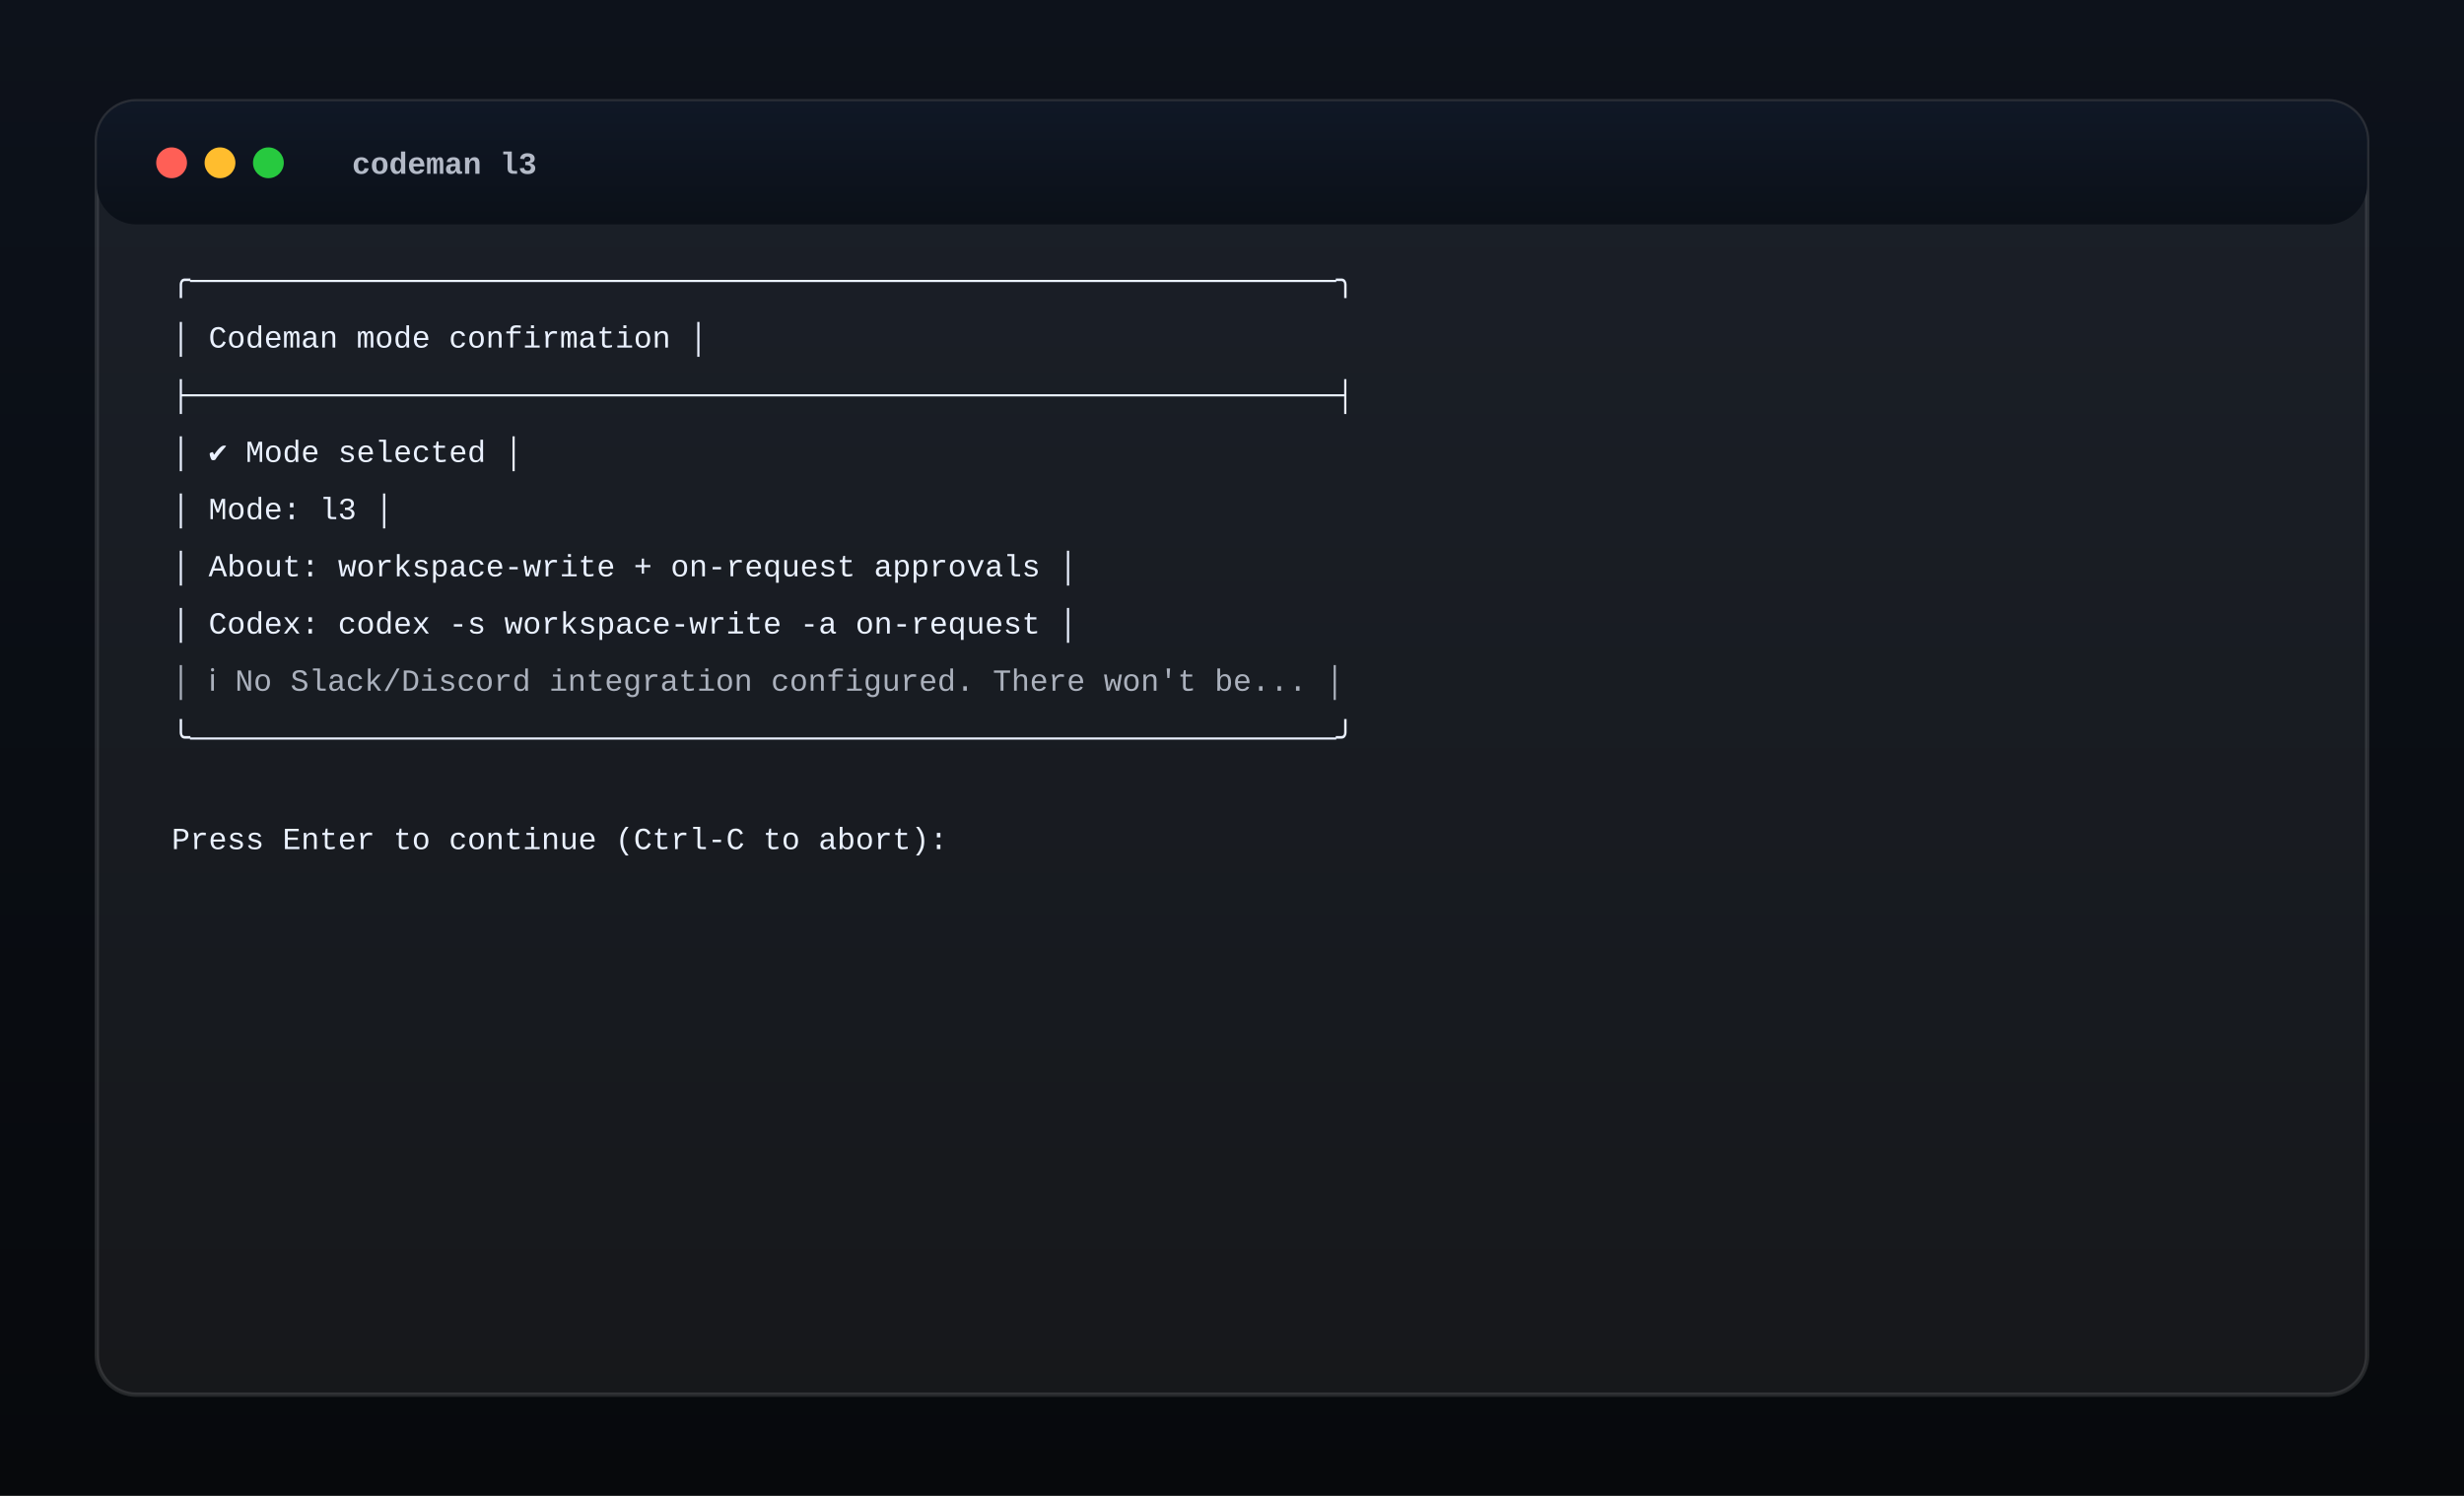
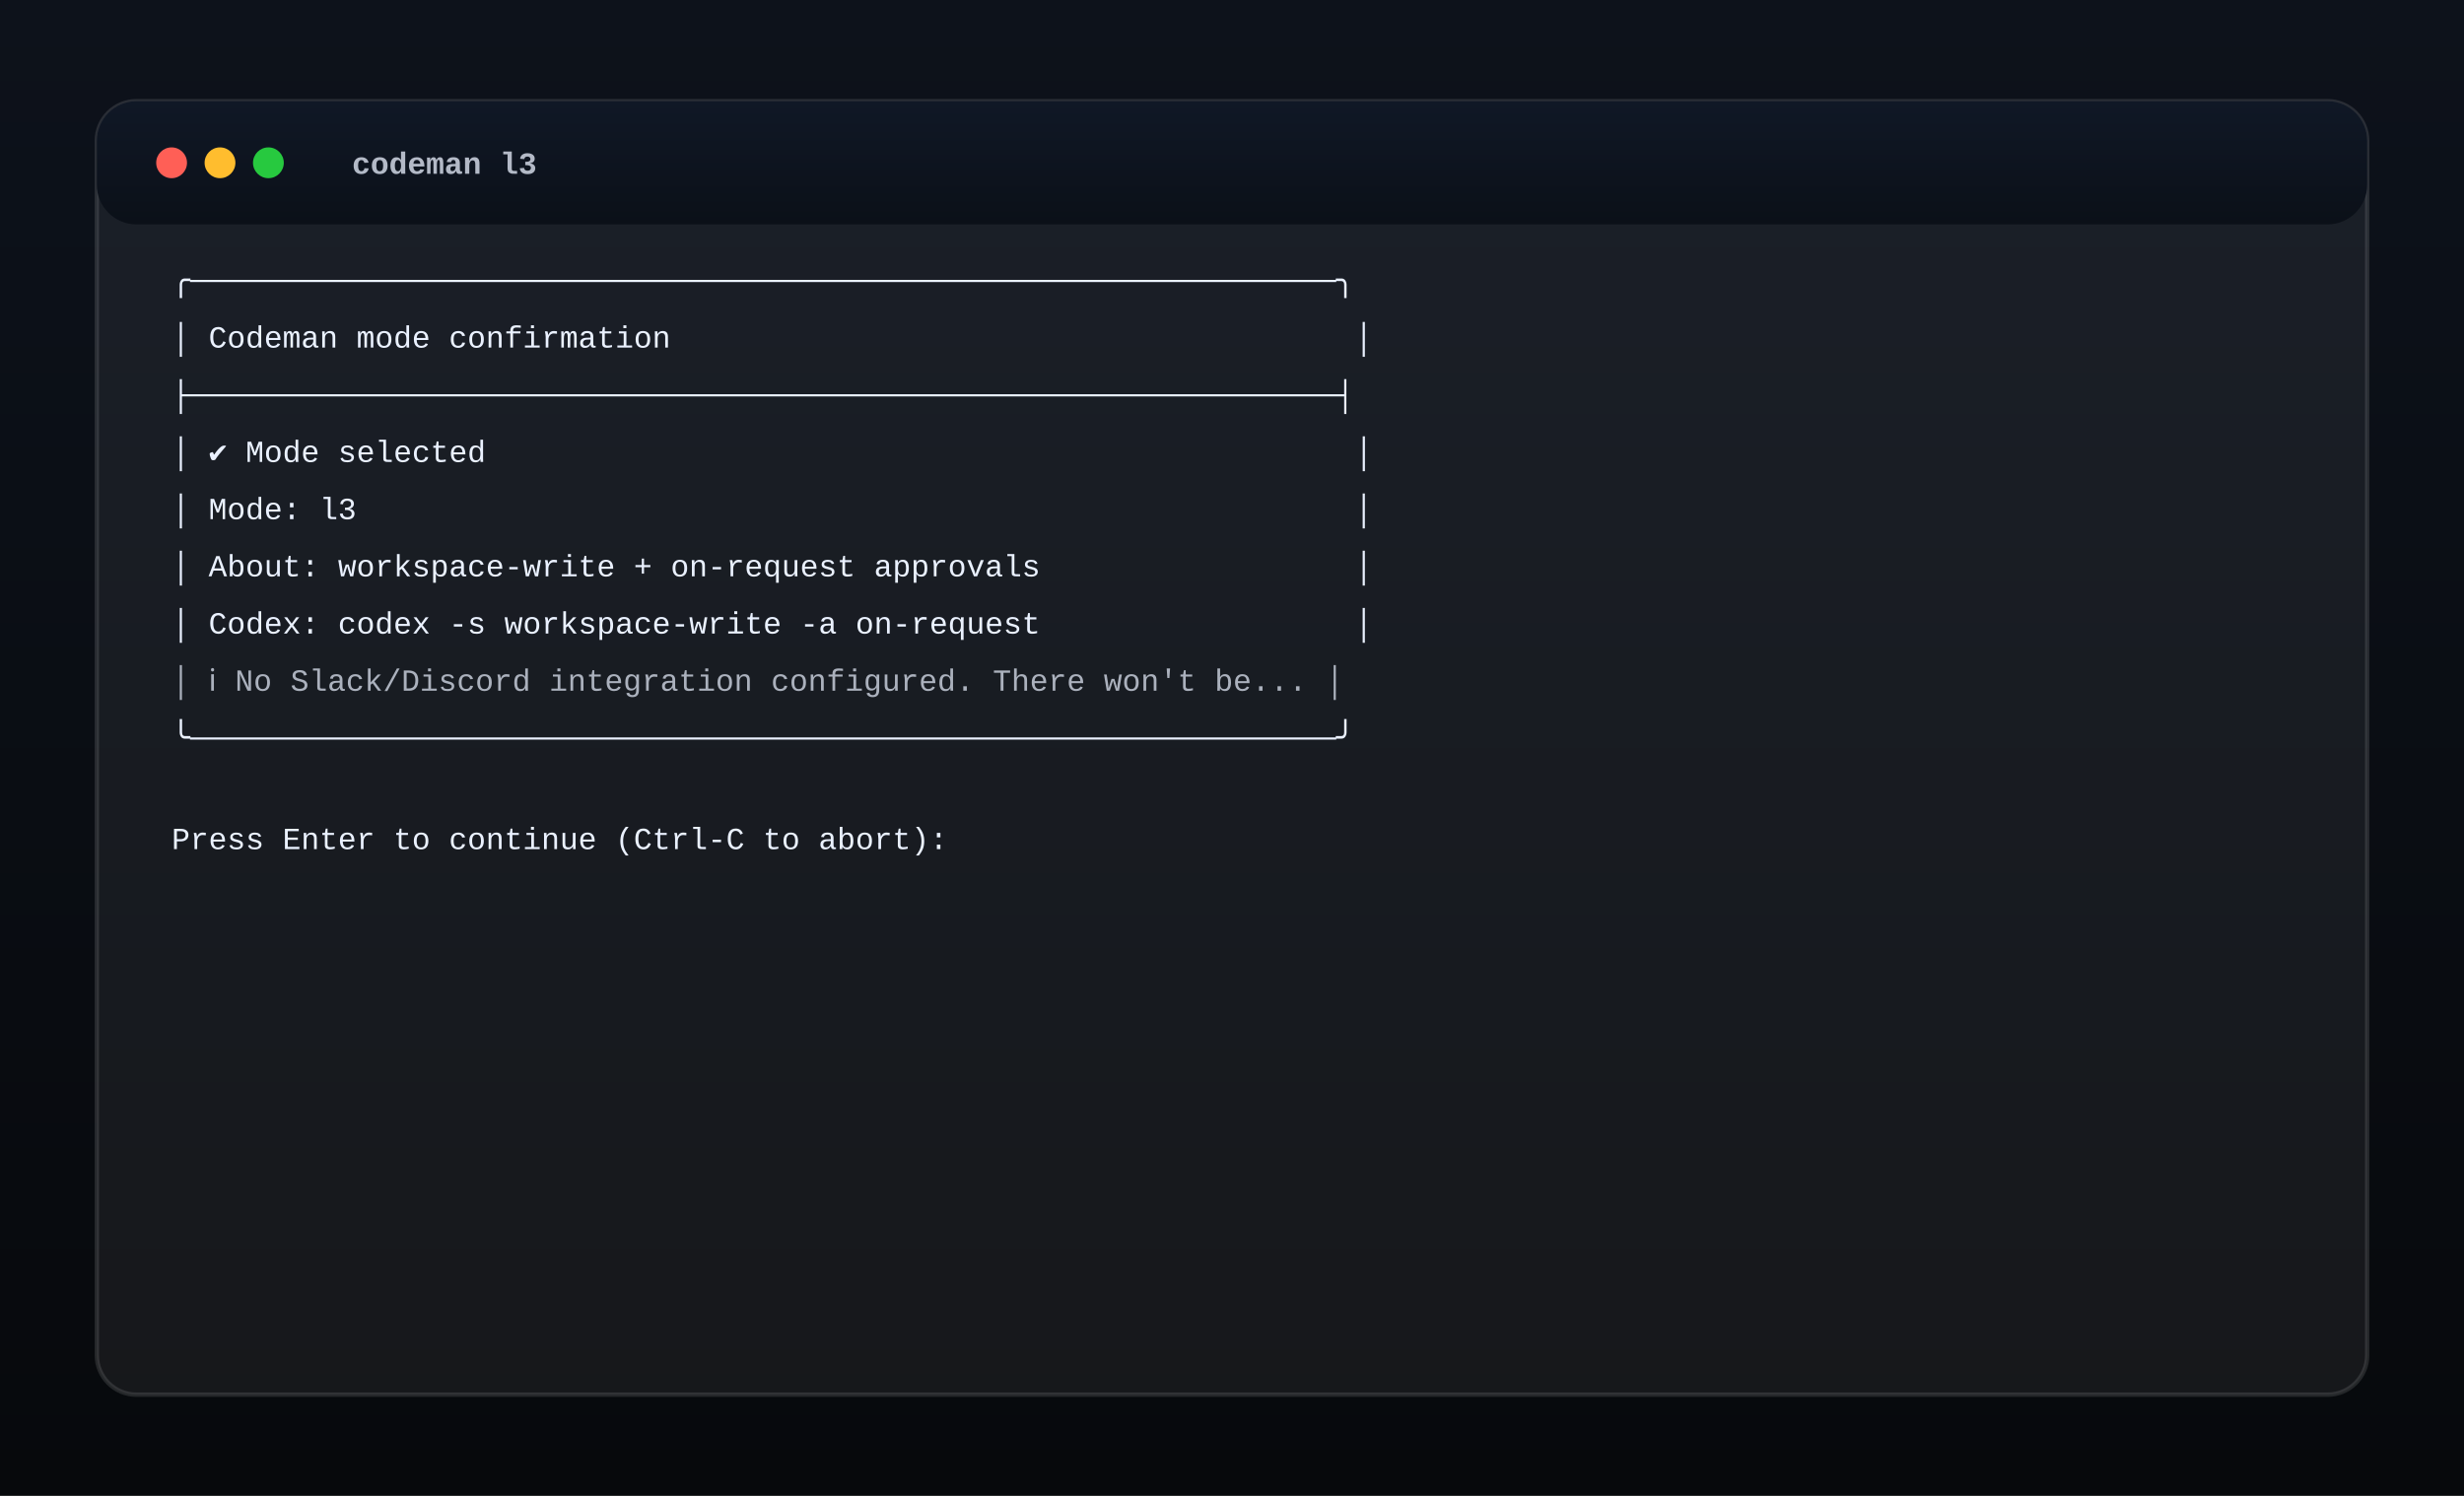
<svg xmlns="http://www.w3.org/2000/svg" width="1120" height="680" viewBox="0 0 1120 680">
  <defs>
    <linearGradient id="bg" x1="0" x2="0" y1="0" y2="1">
      <stop offset="0" stop-color="#0d121b" />
      <stop offset="1" stop-color="#07090c" />
    </linearGradient>
    <linearGradient id="bar" x1="0" x2="0" y1="0" y2="1">
      <stop offset="0" stop-color="#101826" />
      <stop offset="1" stop-color="#0b1018" />
    </linearGradient>
    <style>
      .frame { fill: rgba(255,255,255,0.06); stroke: rgba(255,255,255,0.12); stroke-width: 2; }
      .bar { fill: url(#bar); }
      .dot1 { fill: #ff5f56; }
      .dot2 { fill: #ffbd2e; }
      .dot3 { fill: #27c93f; }
      .title { fill: rgba(234,241,255,0.75); font: 600 14px ui-monospace, SFMono-Regular, Menlo, Monaco, Consolas, "Liberation Mono", "Courier New", monospace; }
-       .code { fill: #eaf1ff; font: 14px ui-monospace, SFMono-Regular, Menlo, Monaco, Consolas, "Liberation Mono", "Courier New", monospace; }
+       .code { fill: #eaf1ff; font: 14px ui-monospace, SFMono-Regular, Menlo, Monaco, Consolas, "Liberation Mono", "Courier New", monospace; white-space: pre; }
      .muted { fill: rgba(234,241,255,0.70); }
    </style>
  </defs>
  <rect x="0" y="0" width="1120" height="680" fill="url(#bg)" />
  <rect x="44" y="46" width="1032" height="588" rx="18" class="frame" />
  <rect x="44" y="46" width="1032" height="56" rx="18" class="bar" />
  <circle cx="78" cy="74" r="7" class="dot1" />
  <circle cx="100" cy="74" r="7" class="dot2" />
  <circle cx="122" cy="74" r="7" class="dot3" />
  <text x="160" y="79" class="title">codeman l3</text>
-   <g transform="translate(78,132)">
+   <g transform="translate(78,132)" xml:space="preserve">
    <text class="code" x="0" y="0">╭──────────────────────────────────────────────────────────────╮</text>
    <text class="code" x="0" y="26">│ Codeman mode confirmation                                     │</text>
    <text class="code" x="0" y="52">├──────────────────────────────────────────────────────────────┤</text>
    <text class="code" x="0" y="78">│ ✔ Mode selected                                               │</text>
    <text class="code" x="0" y="104">│ Mode: l3                                                      │</text>
    <text class="code" x="0" y="130">│ About: workspace-write + on-request approvals                 │</text>
    <text class="code" x="0" y="156">│ Codex: codex -s workspace-write -a on-request                 │</text>
    <text class="code muted" x="0" y="182">│ ℹ️ No Slack/Discord integration configured. There won't be... │</text>
    <text class="code" x="0" y="208">╰──────────────────────────────────────────────────────────────╯</text>
    <text class="code" x="0" y="254">Press Enter to continue (Ctrl-C to abort):</text>
  </g>
</svg>
